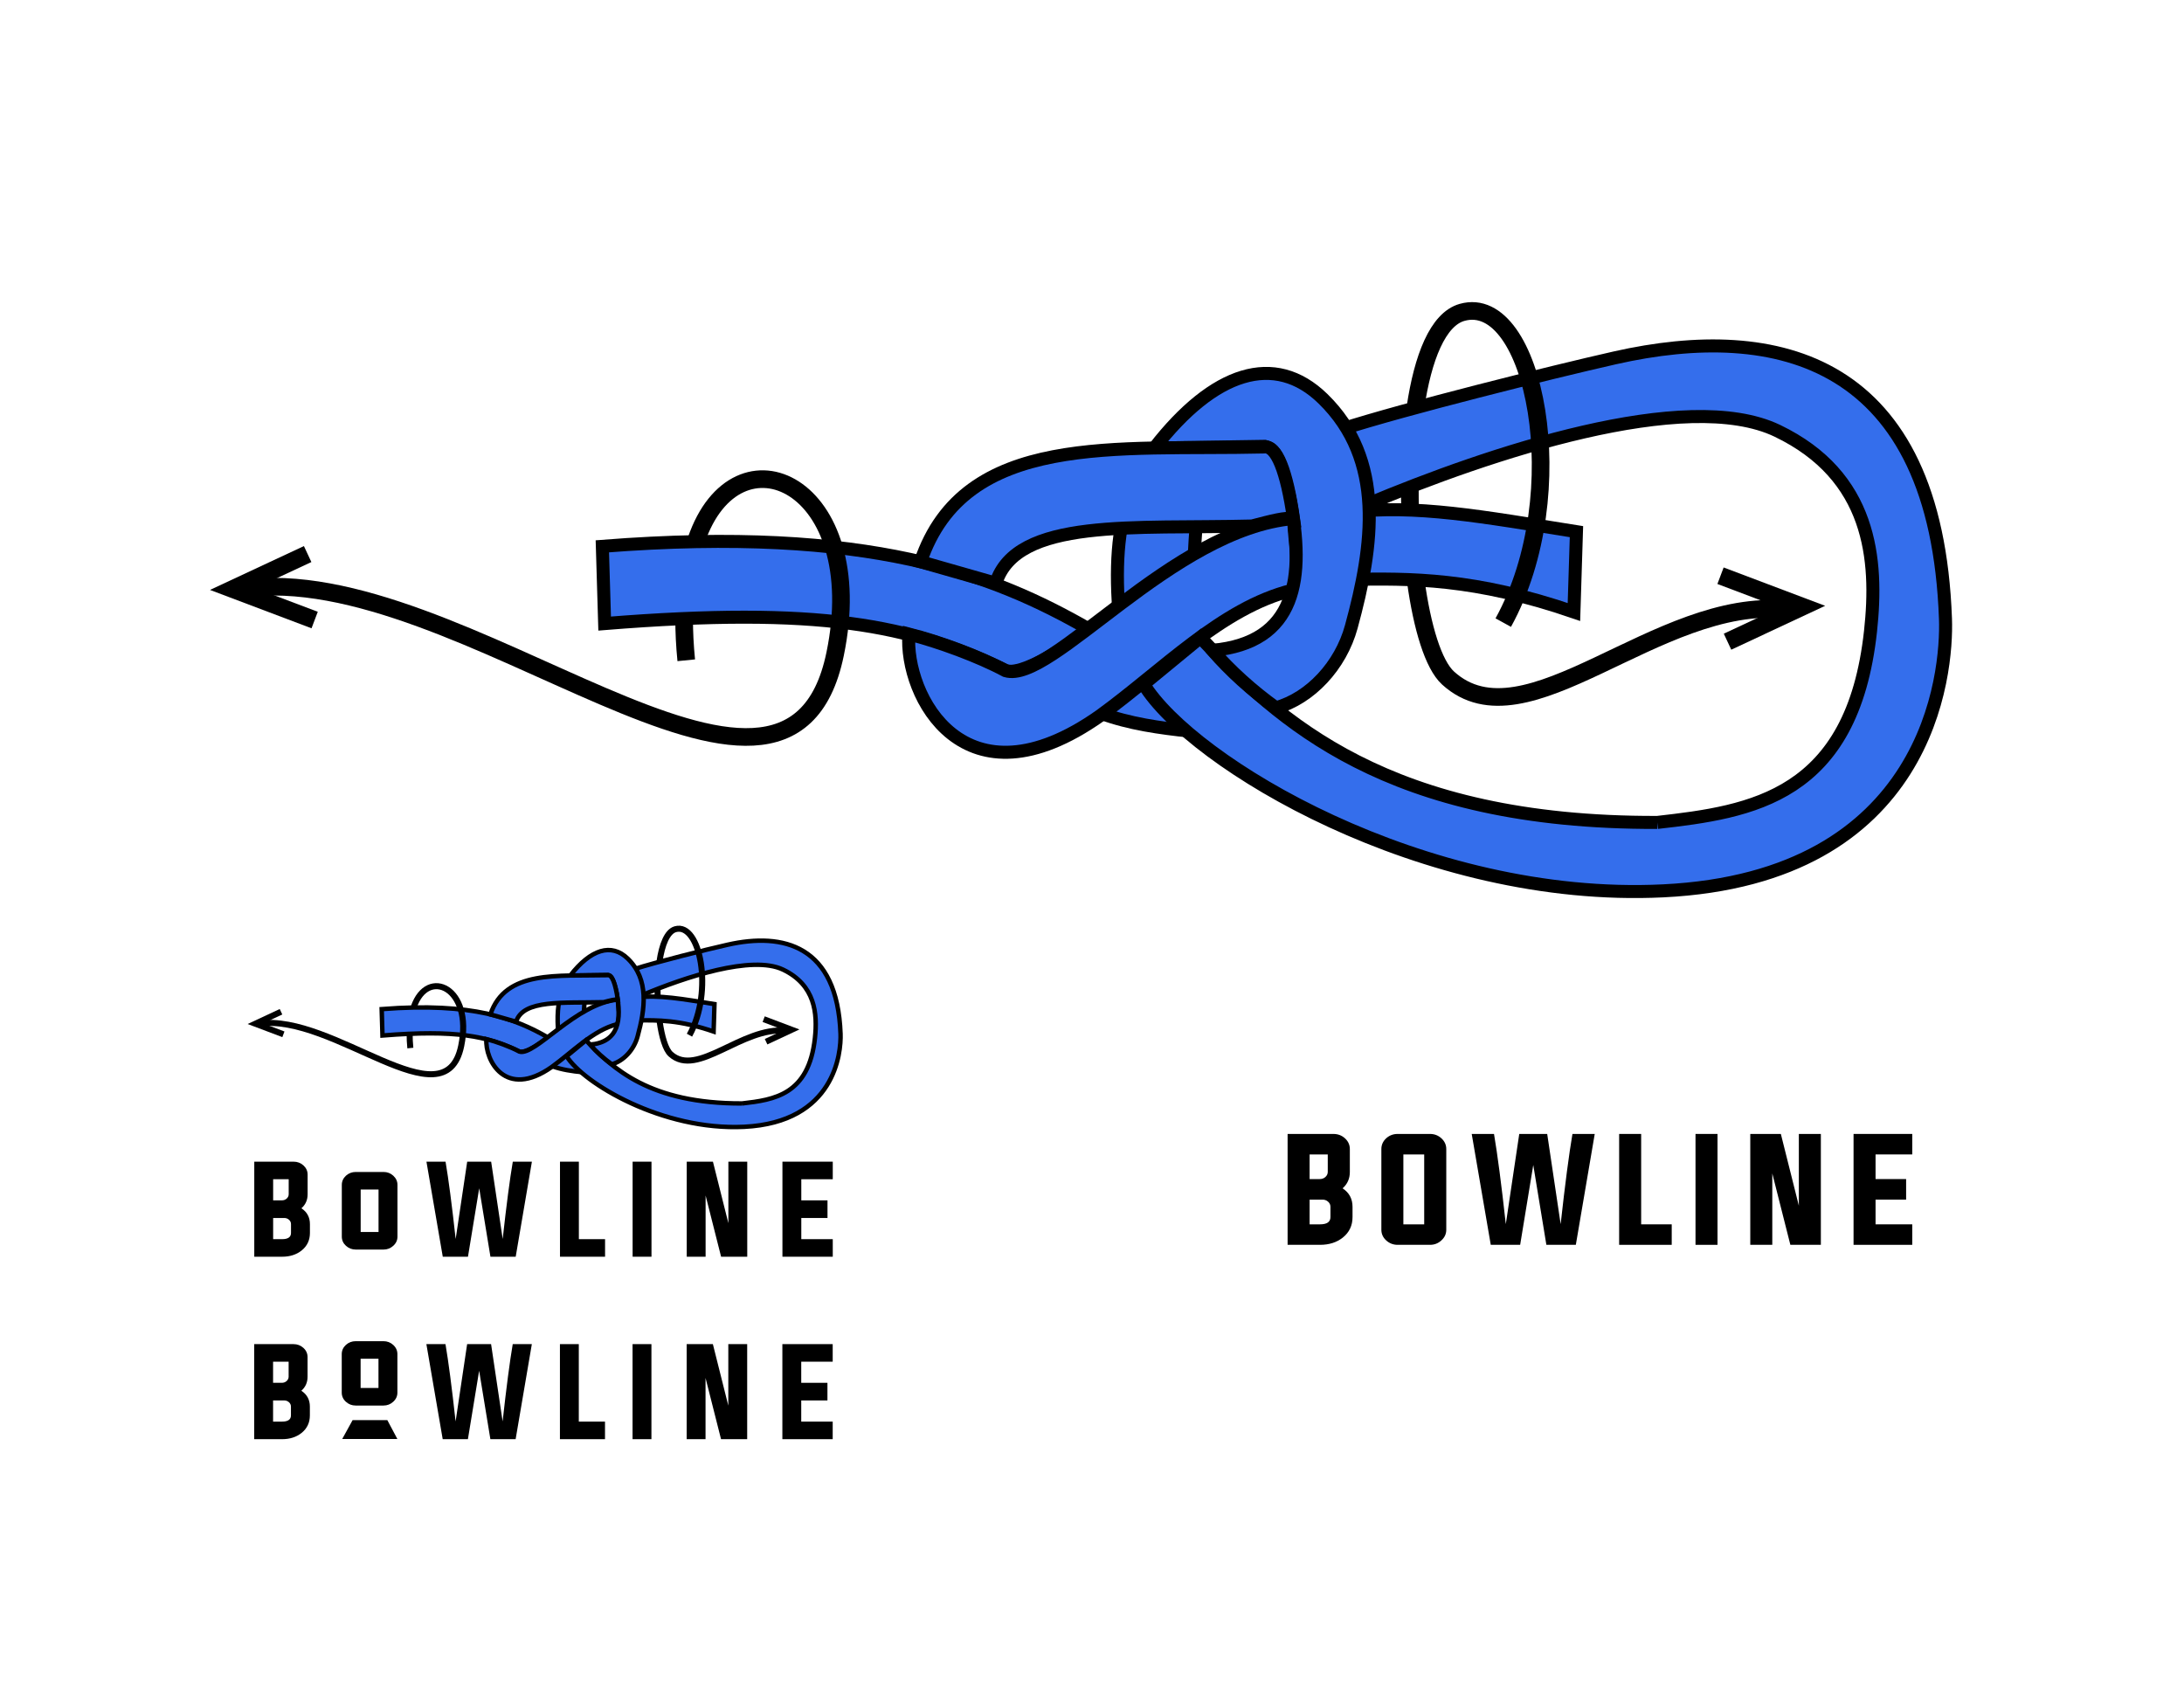
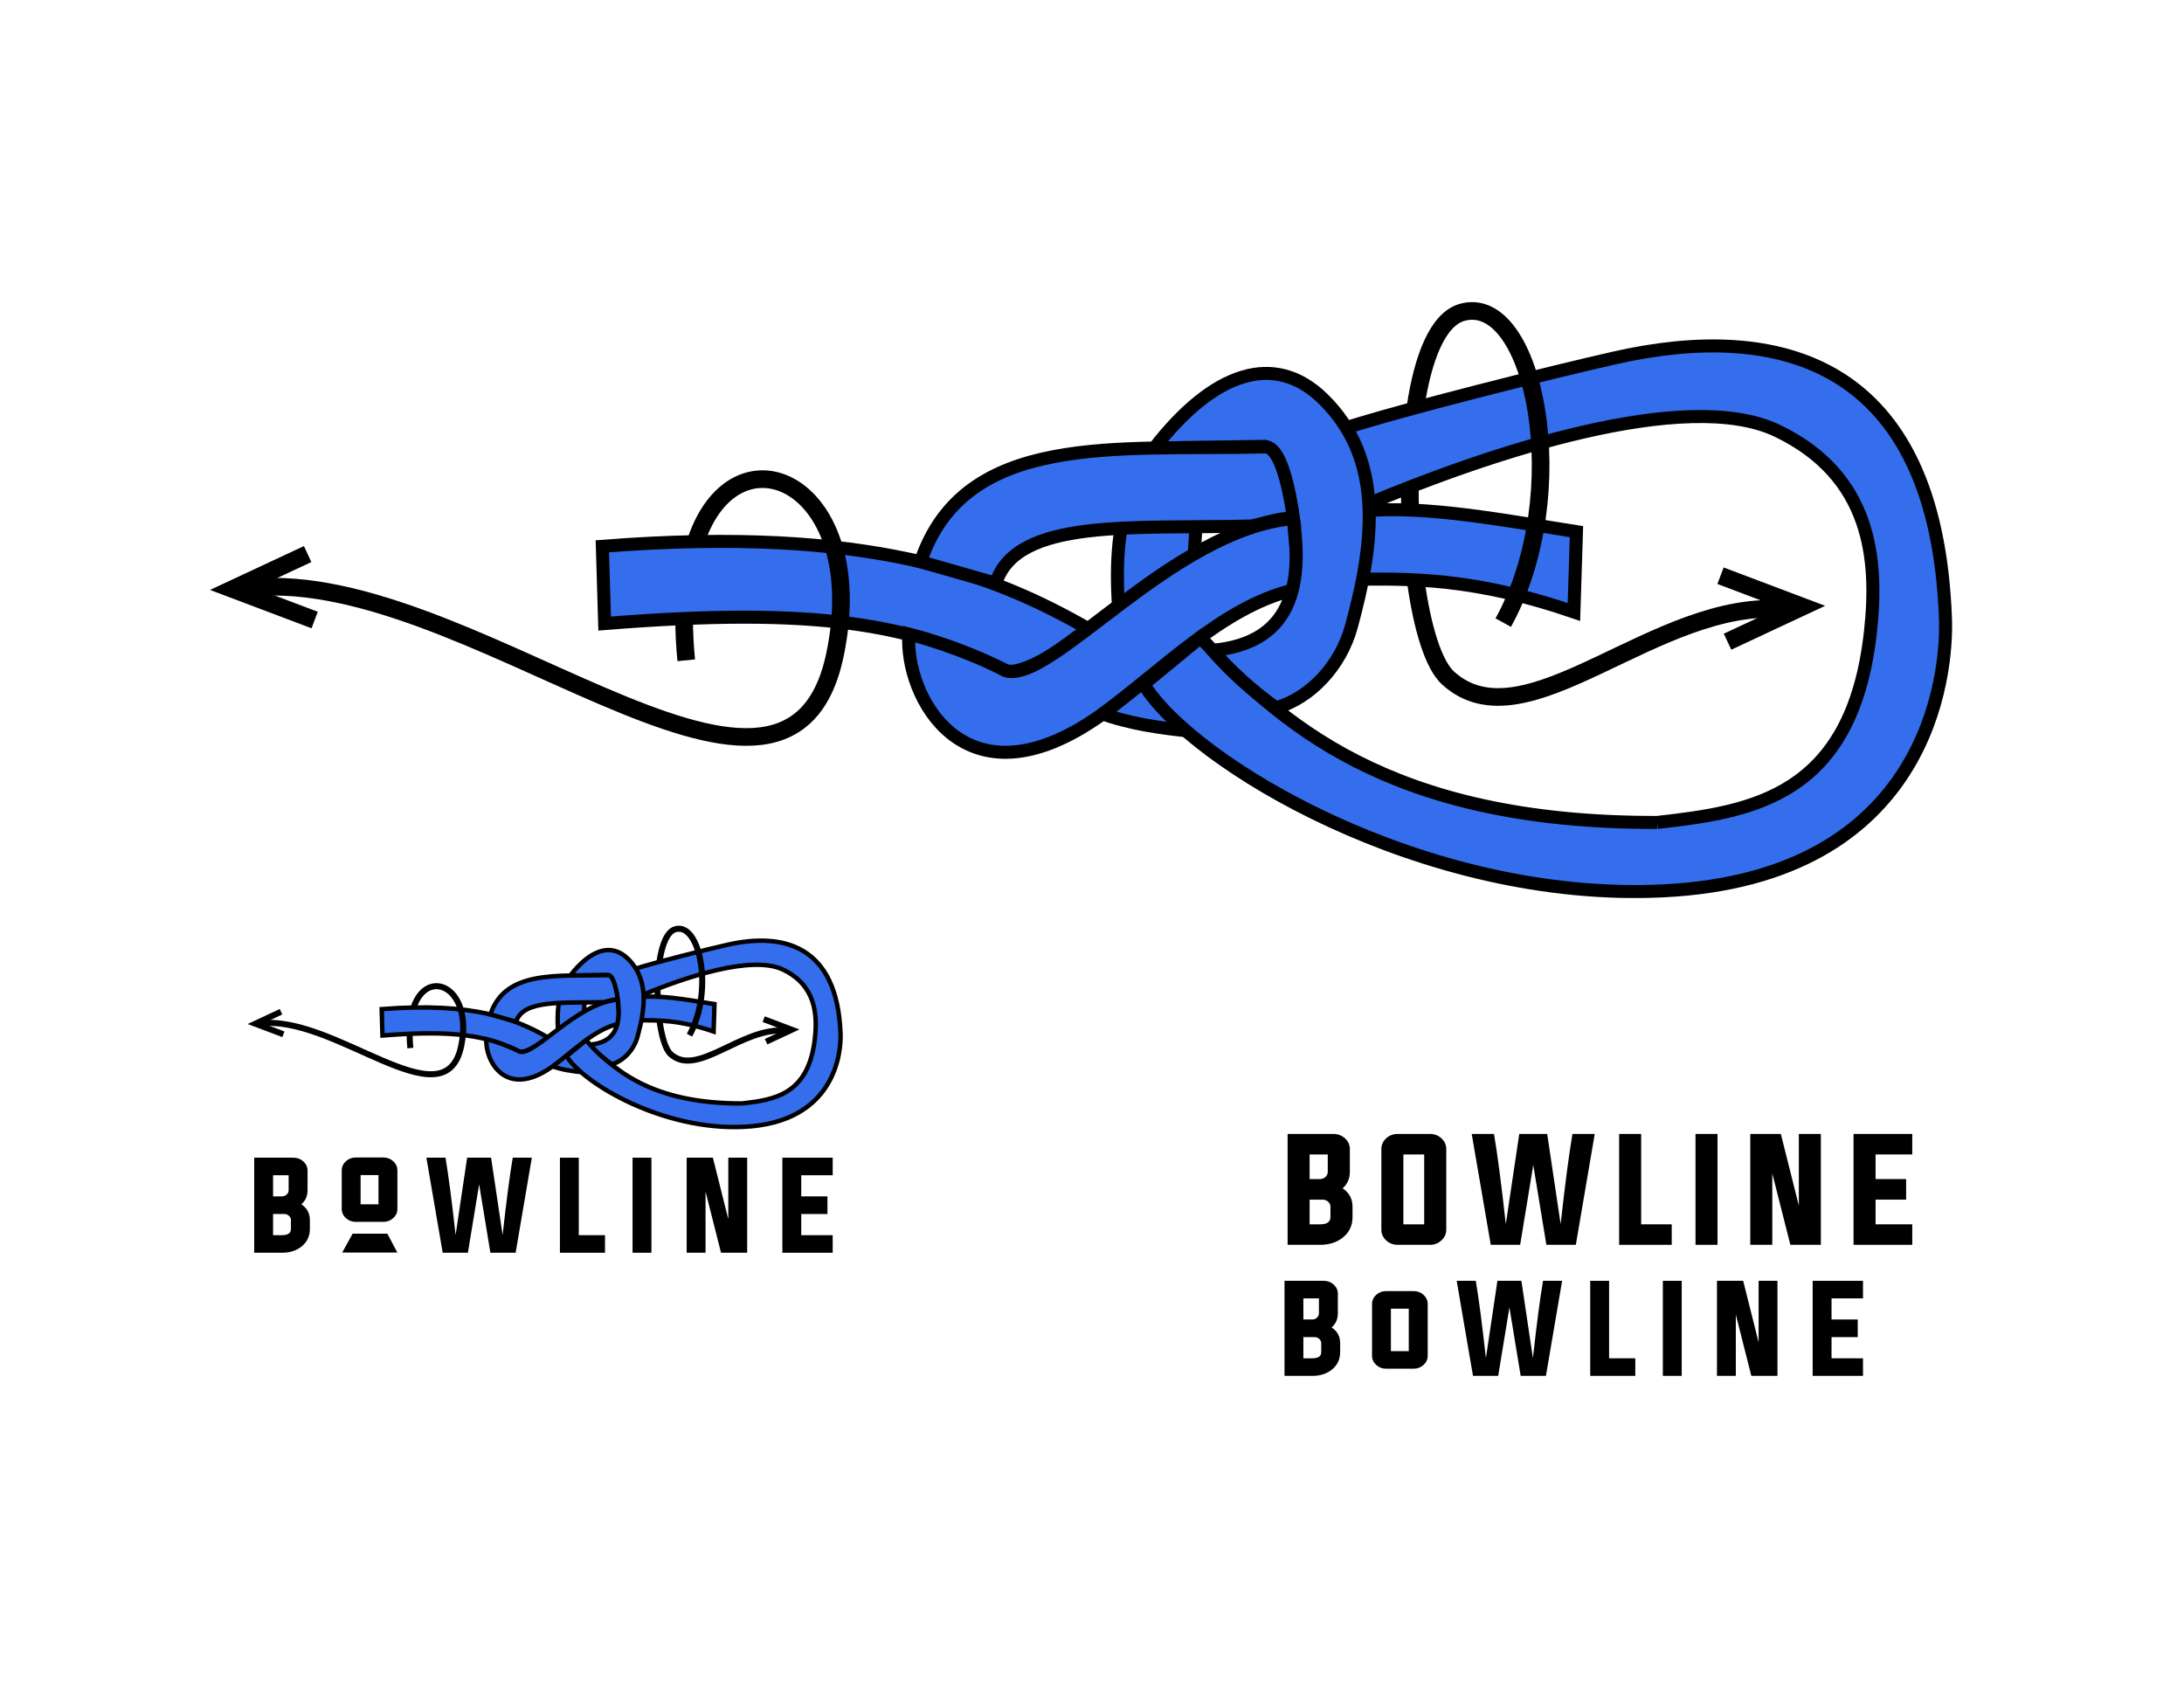
<svg xmlns="http://www.w3.org/2000/svg" width="990" height="765" id="svg2" version="1.1">
  <defs id="defs4" />
  <g id="layer1" transform="translate(0,-287.3622)">
    <g id="g3841" style="fill:#346eec;fill-opacity:1" transform="translate(44.62742,-97.62027)">
      <path id="path3033-2-4" d="m 566.739,617.123 c 30.553,-3.599 60.421,2.016 103.234,8.825 l -1.146,36.411 c -44.845,-15.394 -73.783,-15.306 -102.234,-14.744 0.049,-10.164 0.098,-20.328 0.147,-30.492 z" style="fill:#346eec;fill-opacity:1;stroke:#000000;stroke-width:5.9;stroke-linecap:butt;stroke-linejoin:miter;stroke-miterlimit:4;stroke-opacity:1;stroke-dasharray:none" />
      <path id="path3031-3-6" d="m 465.766,614.52 c -4.812,16.552 -4.682,36.767 -2.107,58.795 10.864,-7.034 21.728,-14.068 32.592,-21.102 0.288,-12.005 0.69,-23.982 1.984,-35.729 -10.823,-0.655 -21.646,-1.309 -32.469,-1.964 z" style="fill:#346eec;fill-opacity:1;stroke:#000000;stroke-width:5.9;stroke-linecap:butt;stroke-linejoin:miter;stroke-miterlimit:4;stroke-opacity:1;stroke-dasharray:none" />
      <path id="path3029-0-0" d="m 444.92,701.322 c 3.176,2.315 6.353,4.631 9.529,6.946 13.042,4.799 26.709,6.635 40.449,8.127 -7.901,-12.319 -15.802,-24.638 -23.703,-36.957 -8.758,7.295 -17.517,14.589 -26.275,21.884 z" style="fill:#346eec;fill-opacity:1;stroke:#000000;stroke-width:5.9;stroke-linecap:butt;stroke-linejoin:miter;stroke-miterlimit:4;stroke-opacity:1;stroke-dasharray:none" />
      <path id="path2996-8-6" d="m 228.414,632.596 c 121.091,-9.487 177.403,12.813 220.331,37.406 -7.347,6.757 -31.04,22.649 -38.168,18.572 -42.47,-20.402 -83.846,-28.787 -181.118,-20.965 -0.348,-11.671 -0.696,-23.342 -1.044,-35.014 z" style="fill:#346eec;fill-opacity:1;stroke:#000000;stroke-width:5.9;stroke-linecap:butt;stroke-linejoin:miter;stroke-miterlimit:4;stroke-opacity:1;stroke-dasharray:none" />
      <path id="path3002-8-4" d="m 367.362,672.351 c -2.058,27.995 25.135,80.454 86.673,37.018 28.408,-20.602 55.044,-48.848 86.923,-56.81 4.209,-10.042 1.085,-21.567 0.831,-32.55 -55.244,4.764 -110.034,75.154 -130.571,68.968 -12.158,-6.539 -30.4,-13.216 -43.856,-16.626 z" style="fill:#346eec;fill-opacity:1;stroke:#000000;stroke-width:5.9;stroke-linecap:butt;stroke-linejoin:miter;stroke-miterlimit:4;stroke-opacity:1;stroke-dasharray:none" />
      <path id="path3004-3-6" d="m 706.649,757.74 c -122.506,0.413 -171.797,-46.229 -207.143,-83.809 -8.572,7.051 -17.143,14.102 -25.715,21.153 21.787,35.56 126.864,98.949 235.41,93.675 120.752,-5.867 128.946,-98.39 128.047,-123.32 -4.243,-117.671 -76.054,-134.92 -149.782,-118.277 -29.066,6.561 -95.75,23.22 -124.103,32.386 7.791,7.103 10.702,21.844 11.553,34.086 55.284,-23.201 144.755,-53.262 186.131,-33.388 42.578,20.451 45.784,58.206 42.227,90.819 -8.207,75.248 -54.013,81.862 -96.626,86.676" style="fill:#346eec;fill-opacity:1;stroke:#000000;stroke-width:5.9;stroke-linecap:butt;stroke-linejoin:miter;stroke-miterlimit:4;stroke-opacity:1;stroke-dasharray:none" />
      <path id="path3006-8-9" d="m 504.981,679.741 c 37.956,-3.471 42.324,-32.301 34.971,-69.458 -4.691,-20.985 -7.966,-21.944 -11.247,-23.002 -16.691,0.252 -33.383,0.504 -50.074,0.757 26.975,-34.737 54.547,-43.644 76.394,-22.365 28.485,27.744 22.926,66.617 12.882,103.394 -4.825,17.67 -18.633,32.385 -34.156,36.719 -10.548,-7.539 -20.86,-16.814 -28.77,-26.044 z" style="fill:#346eec;fill-opacity:1;stroke:#000000;stroke-width:5.9;stroke-linecap:butt;stroke-linejoin:miter;stroke-miterlimit:4;stroke-opacity:1;stroke-dasharray:none" />
      <path id="path3027-9-0" d="m 406.761,649.324 c -11.369,-3.247 -22.738,-6.493 -34.107,-9.74 20.01,-59.226 88.931,-50.438 155.564,-52.016 5.815,-0.999 10.427,10.982 13.498,32.536 -3.401,-0.831 -10.283,1.08 -18.813,3.283 -53.26,1.405 -106.772,-3.97 -116.142,25.936 z" style="fill:#346eec;fill-opacity:1;stroke:#000000;stroke-width:5.9;stroke-linecap:butt;stroke-linejoin:miter;stroke-miterlimit:4;stroke-opacity:1;stroke-dasharray:none" />
    </g>
    <g id="g3851" style="stroke-width:8;stroke-miterlimit:4;stroke-dasharray:none" transform="translate(44.62742,-97.62027)">
      <path id="path4108" d="m 266.444,684.245 c -0.666,-6.734 -0.967,-13.02 -0.947,-18.869 m 5.503,-35.552 c 18.342,-53.582 78.931,-25.614 62.917,51.653 -21.656,104.493 -169.514,-43.817 -268.759,-29.613" style="fill:none;stroke:#000000;stroke-width:8;stroke-linecap:butt;stroke-linejoin:miter;stroke-miterlimit:4;stroke-opacity:1;stroke-dasharray:none" />
      <path id="path4112" d="m 636.796,667.172 c 32.348,-58.756 14.047,-149.892 -18.694,-140.599 -10.975,3.115 -17.764,20.546 -21.113,43.091 m -2.535,36.009 c -0.019,3.585 0.023,7.181 0.124,10.763 m 2.574,31.993 c 2.88,20.868 7.946,37.805 14.635,43.879 35.412,32.156 94.737,-36.92 153.282,-31.019" style="fill:none;stroke:#000000;stroke-width:8;stroke-linecap:butt;stroke-linejoin:miter;stroke-miterlimit:4;stroke-opacity:1;stroke-dasharray:none" />
      <path id="path3053" d="m 94.827,636.103 -33.967,15.871 37.145,14.031" style="fill:none;stroke:#000000;stroke-width:8;stroke-linecap:butt;stroke-linejoin:miter;stroke-miterlimit:4;stroke-opacity:1;stroke-dasharray:none" />
      <path id="path3053-8" d="m 738.458,675.823 33.967,-15.871 -37.145,-14.031" style="fill:none;stroke:#000000;stroke-width:8;stroke-linecap:butt;stroke-linejoin:miter;stroke-miterlimit:4;stroke-opacity:1;stroke-dasharray:none" />
    </g>
-     <path id="path3064" style="font-size:77.848px;font-style:normal;font-variant:normal;font-weight:normal;font-stretch:normal;line-height:125%;letter-spacing:0px;word-spacing:0px;fill:#000000;fill-opacity:1;stroke:none;font-family:Evogria;-inkscape-font-specification:Evogria" d="m 123.816,849 4.048,0 c 2.699,10e-6 4.048,-0.938 4.048,-2.815 l 0,-3.995 c -2e-5,-0.786 -0.304,-1.448 -0.912,-1.984 -0.608,-0.536 -1.323,-0.804 -2.145,-0.804 l -5.04,0 0,9.598 m 0,-27.159 0,9.572 3.941,0 c 0.84,3e-5 1.564,-0.259 2.172,-0.778 0.626,-0.572 0.938,-1.233 0.938,-1.984 l 0,-6.81 -7.051,0 m -8.553,-7.963 17.802,0 c 1.734,4e-5 3.226,0.563 4.477,1.689 1.269,1.162 1.904,2.556 1.904,4.183 l 0,8.901 c -4e-5,2.592 -0.938,4.71 -2.815,6.354 2.574,1.698 3.861,4.093 3.861,7.185 l 0,3.995 c -3e-5,3.289 -1.26,5.943 -3.78,7.963 -2.359,1.877 -5.309,2.815 -8.848,2.815 l -12.601,0 0,-43.085" />
-     <path id="path3066" style="font-size:77.848px;font-style:normal;font-variant:normal;font-weight:normal;font-stretch:normal;line-height:125%;letter-spacing:0px;word-spacing:0px;fill:#000000;fill-opacity:1;stroke:none;font-family:Evogria;-inkscape-font-specification:Evogria" d="m 163.494,826.508 0,19.246 8.097,0 0,-19.246 -8.097,0 m 10.349,-7.963 c 1.716,4e-5 3.19,0.563 4.424,1.689 1.269,1.162 1.904,2.556 1.904,4.183 l 0,23.429 c -4e-5,1.627 -0.635,3.012 -1.904,4.156 -1.233,1.144 -2.708,1.716 -4.424,1.716 l -12.574,0 c -1.716,0 -3.199,-0.572 -4.451,-1.716 -1.251,-1.144 -1.877,-2.529 -1.877,-4.156 l 0,-23.429 c 0,-1.626 0.626,-3.021 1.877,-4.183 1.251,-1.126 2.735,-1.689 4.451,-1.689 l 12.574,0" />
-     <path id="path3068" style="font-size:77.848px;font-style:normal;font-variant:normal;font-weight:normal;font-stretch:normal;line-height:125%;letter-spacing:0px;word-spacing:0px;fill:#000000;fill-opacity:1;stroke:none;font-family:Evogria;-inkscape-font-specification:Evogria" d="m 211.779,813.878 10.858,0 5.228,35.042 c 1.716,-15.515 3.244,-27.195 4.585,-35.042 l 8.66,0 -7.346,43.085 -11.448,0 -5.094,-31.02 -5.094,31.02 -11.421,0 -7.4,-43.085 8.66,0 c 1.341,7.847 2.869,19.527 4.585,35.042 l 5.228,-35.042" />
-     <path id="path3070" style="font-size:77.848px;font-style:normal;font-variant:normal;font-weight:normal;font-stretch:normal;line-height:125%;letter-spacing:0px;word-spacing:0px;fill:#000000;fill-opacity:1;stroke:none;font-family:Evogria;-inkscape-font-specification:Evogria" d="m 253.844,856.963 0,-43.085 8.553,0 0,35.122 11.877,0 0,7.963 -20.43,0" />
-     <path id="path3072" style="font-size:77.848px;font-style:normal;font-variant:normal;font-weight:normal;font-stretch:normal;line-height:125%;letter-spacing:0px;word-spacing:0px;fill:#000000;fill-opacity:1;stroke:none;font-family:Evogria;-inkscape-font-specification:Evogria" d="m 286.766,856.963 0,-43.085 8.553,0 0,43.085 -8.553,0" />
-     <path id="path3074" style="font-size:77.848px;font-style:normal;font-variant:normal;font-weight:normal;font-stretch:normal;line-height:125%;letter-spacing:0px;word-spacing:0px;fill:#000000;fill-opacity:1;stroke:none;font-family:Evogria;-inkscape-font-specification:Evogria" d="m 319.849,829.214 0,27.749 -8.553,0 0,-43.085 11.877,0 6.998,27.883 0,-27.883 8.553,0 0,43.085 -11.85,0 -7.024,-27.749" />
-     <path id="path3076" style="font-size:77.848px;font-style:normal;font-variant:normal;font-weight:normal;font-stretch:normal;line-height:125%;letter-spacing:0px;word-spacing:0px;fill:#000000;fill-opacity:1;stroke:none;font-family:Evogria;-inkscape-font-specification:Evogria" d="m 363.227,849 14.263,0 0,7.963 -22.816,0 0,-43.085 22.816,0 0,7.963 -14.263,0 0,9.572 11.877,0 0,7.99 -11.877,0 0,9.598" />
+     <path id="path3064" style="font-size:77.848px;font-style:normal;font-variant:normal;font-weight:normal;font-stretch:normal;line-height:125%;letter-spacing:0px;word-spacing:0px;fill:#000000;fill-opacity:1;stroke:none;font-family:Evogria;-inkscape-font-specification:Evogria" d="m 590.816,903 4.048,0 c 2.699,10e-6 4.048,-0.938 4.048,-2.815 l 0,-3.995 c -2e-5,-0.786 -0.304,-1.448 -0.912,-1.984 -0.608,-0.536 -1.323,-0.804 -2.145,-0.804 l -5.04,0 0,9.598 m 0,-27.159 0,9.572 3.941,0 c 0.84,3e-5 1.564,-0.259 2.172,-0.778 0.626,-0.572 0.938,-1.233 0.938,-1.984 l 0,-6.81 -7.051,0 m -8.553,-7.963 17.802,0 c 1.734,4e-5 3.226,0.563 4.477,1.689 1.269,1.162 1.904,2.556 1.904,4.183 l 0,8.901 c -4e-5,2.592 -0.938,4.71 -2.815,6.354 2.574,1.698 3.861,4.093 3.861,7.185 l 0,3.995 c -3e-5,3.289 -1.26,5.943 -3.78,7.963 -2.359,1.877 -5.309,2.815 -8.848,2.815 l -12.601,0 0,-43.085" />
+     <path id="path3066" style="font-size:77.848px;font-style:normal;font-variant:normal;font-weight:normal;font-stretch:normal;line-height:125%;letter-spacing:0px;word-spacing:0px;fill:#000000;fill-opacity:1;stroke:none;font-family:Evogria;-inkscape-font-specification:Evogria" d="m 630.494,880.508 0,19.246 8.097,0 0,-19.246 -8.097,0 m 10.349,-7.963 c 1.716,4e-5 3.19,0.563 4.424,1.689 1.269,1.162 1.904,2.556 1.904,4.183 l 0,23.429 c -4e-5,1.627 -0.635,3.012 -1.904,4.156 -1.233,1.144 -2.708,1.716 -4.424,1.716 l -12.574,0 c -1.716,0 -3.199,-0.572 -4.451,-1.716 -1.251,-1.144 -1.877,-2.529 -1.877,-4.156 l 0,-23.429 c 0,-1.626 0.626,-3.021 1.877,-4.183 1.251,-1.126 2.735,-1.689 4.451,-1.689 l 12.574,0" />
+     <path id="path3068" style="font-size:77.848px;font-style:normal;font-variant:normal;font-weight:normal;font-stretch:normal;line-height:125%;letter-spacing:0px;word-spacing:0px;fill:#000000;fill-opacity:1;stroke:none;font-family:Evogria;-inkscape-font-specification:Evogria" d="m 678.779,867.878 10.858,0 5.228,35.042 c 1.716,-15.515 3.244,-27.195 4.585,-35.042 l 8.66,0 -7.346,43.085 -11.448,0 -5.094,-31.02 -5.094,31.02 -11.421,0 -7.4,-43.085 8.66,0 c 1.341,7.847 2.869,19.527 4.585,35.042 l 5.228,-35.042" />
+     <path id="path3070" style="font-size:77.848px;font-style:normal;font-variant:normal;font-weight:normal;font-stretch:normal;line-height:125%;letter-spacing:0px;word-spacing:0px;fill:#000000;fill-opacity:1;stroke:none;font-family:Evogria;-inkscape-font-specification:Evogria" d="m 720.844,910.963 0,-43.085 8.553,0 0,35.122 11.877,0 0,7.963 -20.43,0" />
+     <path id="path3072" style="font-size:77.848px;font-style:normal;font-variant:normal;font-weight:normal;font-stretch:normal;line-height:125%;letter-spacing:0px;word-spacing:0px;fill:#000000;fill-opacity:1;stroke:none;font-family:Evogria;-inkscape-font-specification:Evogria" d="m 753.766,910.963 0,-43.085 8.553,0 0,43.085 -8.553,0" />
+     <path id="path3074" style="font-size:77.848px;font-style:normal;font-variant:normal;font-weight:normal;font-stretch:normal;line-height:125%;letter-spacing:0px;word-spacing:0px;fill:#000000;fill-opacity:1;stroke:none;font-family:Evogria;-inkscape-font-specification:Evogria" d="m 786.849,883.214 0,27.749 -8.553,0 0,-43.085 11.877,0 6.998,27.883 0,-27.883 8.553,0 0,43.085 -11.85,0 -7.024,-27.749" />
+     <path id="path3076" style="font-size:77.848px;font-style:normal;font-variant:normal;font-weight:normal;font-stretch:normal;line-height:125%;letter-spacing:0px;word-spacing:0px;fill:#000000;fill-opacity:1;stroke:none;font-family:Evogria;-inkscape-font-specification:Evogria" d="m 830.227,903 14.263,0 0,7.963 -22.816,0 0,-43.085 22.816,0 0,7.963 -14.263,0 0,9.572 11.877,0 0,7.99 -11.877,0 0,9.598" />
    <g id="g3841-5" style="fill:#346eec;fill-opacity:1" transform="matrix(0.3416303,0,0,0.3416303,94.98287,528.6219)">
      <path id="path3033-2-4-1" d="m 566.739,617.123 c 30.553,-3.599 60.421,2.016 103.234,8.825 l -1.146,36.411 c -44.845,-15.394 -73.783,-15.306 -102.234,-14.744 0.049,-10.164 0.098,-20.328 0.147,-30.492 z" style="fill:#346eec;fill-opacity:1;stroke:#000000;stroke-width:5.9;stroke-linecap:butt;stroke-linejoin:miter;stroke-miterlimit:4;stroke-opacity:1;stroke-dasharray:none" />
      <path id="path3031-3-6-8" d="m 465.766,614.52 c -4.812,16.552 -4.682,36.767 -2.107,58.795 10.864,-7.034 21.728,-14.068 32.592,-21.102 0.288,-12.005 0.69,-23.982 1.984,-35.729 -10.823,-0.655 -21.646,-1.309 -32.469,-1.964 z" style="fill:#346eec;fill-opacity:1;stroke:#000000;stroke-width:5.9;stroke-linecap:butt;stroke-linejoin:miter;stroke-miterlimit:4;stroke-opacity:1;stroke-dasharray:none" />
      <path id="path3029-0-0-6" d="m 444.92,701.322 c 3.176,2.315 6.353,4.631 9.529,6.946 13.042,4.799 26.709,6.635 40.449,8.127 -7.901,-12.319 -15.802,-24.638 -23.703,-36.957 -8.758,7.295 -17.517,14.589 -26.275,21.884 z" style="fill:#346eec;fill-opacity:1;stroke:#000000;stroke-width:5.9;stroke-linecap:butt;stroke-linejoin:miter;stroke-miterlimit:4;stroke-opacity:1;stroke-dasharray:none" />
      <path id="path2996-8-6-0" d="m 228.414,632.596 c 121.091,-9.487 177.403,12.813 220.331,37.406 -7.347,6.757 -31.04,22.649 -38.168,18.572 -42.47,-20.402 -83.846,-28.787 -181.118,-20.965 -0.348,-11.671 -0.696,-23.342 -1.044,-35.014 z" style="fill:#346eec;fill-opacity:1;stroke:#000000;stroke-width:5.9;stroke-linecap:butt;stroke-linejoin:miter;stroke-miterlimit:4;stroke-opacity:1;stroke-dasharray:none" />
      <path id="path3002-8-4-0" d="m 367.362,672.351 c -2.058,27.995 25.135,80.454 86.673,37.018 28.408,-20.602 55.044,-48.848 86.923,-56.81 4.209,-10.042 1.085,-21.567 0.831,-32.55 -55.244,4.764 -110.034,75.154 -130.571,68.968 -12.158,-6.539 -30.4,-13.216 -43.856,-16.626 z" style="fill:#346eec;fill-opacity:1;stroke:#000000;stroke-width:5.9;stroke-linecap:butt;stroke-linejoin:miter;stroke-miterlimit:4;stroke-opacity:1;stroke-dasharray:none" />
      <path id="path3004-3-6-1" d="m 706.649,757.74 c -122.506,0.413 -171.797,-46.229 -207.143,-83.809 -8.572,7.051 -17.143,14.102 -25.715,21.153 21.787,35.56 126.864,98.949 235.41,93.675 120.752,-5.867 128.946,-98.39 128.047,-123.32 -4.243,-117.671 -76.054,-134.92 -149.782,-118.277 -29.066,6.561 -95.75,23.22 -124.103,32.386 7.791,7.103 10.702,21.844 11.553,34.086 55.284,-23.201 144.755,-53.262 186.131,-33.388 42.578,20.451 45.784,58.206 42.227,90.819 -8.207,75.248 -54.013,81.862 -96.626,86.676" style="fill:#346eec;fill-opacity:1;stroke:#000000;stroke-width:5.9;stroke-linecap:butt;stroke-linejoin:miter;stroke-miterlimit:4;stroke-opacity:1;stroke-dasharray:none" />
      <path id="path3006-8-9-8" d="m 504.981,679.741 c 37.956,-3.471 42.324,-32.301 34.971,-69.458 -4.691,-20.985 -7.966,-21.944 -11.247,-23.002 -16.691,0.252 -33.383,0.504 -50.074,0.757 26.975,-34.737 54.547,-43.644 76.394,-22.365 28.485,27.744 22.926,66.617 12.882,103.394 -4.825,17.67 -18.633,32.385 -34.156,36.719 -10.548,-7.539 -20.86,-16.814 -28.77,-26.044 z" style="fill:#346eec;fill-opacity:1;stroke:#000000;stroke-width:5.9;stroke-linecap:butt;stroke-linejoin:miter;stroke-miterlimit:4;stroke-opacity:1;stroke-dasharray:none" />
      <path id="path3027-9-0-6" d="m 406.761,649.324 c -11.369,-3.247 -22.738,-6.493 -34.107,-9.74 20.01,-59.226 88.931,-50.438 155.564,-52.016 5.815,-0.999 10.427,10.982 13.498,32.536 -3.401,-0.831 -10.283,1.08 -18.813,3.283 -53.26,1.405 -106.772,-3.97 -116.142,25.936 z" style="fill:#346eec;fill-opacity:1;stroke:#000000;stroke-width:5.9;stroke-linecap:butt;stroke-linejoin:miter;stroke-miterlimit:4;stroke-opacity:1;stroke-dasharray:none" />
    </g>
    <g id="g3851-5" style="stroke-width:8;stroke-miterlimit:4;stroke-dasharray:none" transform="matrix(0.3416303,0,0,0.3416303,94.98287,528.6219)">
      <path id="path4108-3" d="m 266.444,684.245 c -0.666,-6.734 -0.967,-13.02 -0.947,-18.869 m 5.503,-35.552 c 18.342,-53.582 78.931,-25.614 62.917,51.653 -21.656,104.493 -169.514,-43.817 -268.759,-29.613" style="fill:none;stroke:#000000;stroke-width:8;stroke-linecap:butt;stroke-linejoin:miter;stroke-miterlimit:4;stroke-opacity:1;stroke-dasharray:none" />
      <path id="path4112-8" d="m 636.796,667.172 c 32.348,-58.756 14.047,-149.892 -18.694,-140.599 -10.975,3.115 -17.764,20.546 -21.113,43.091 m -2.535,36.009 c -0.019,3.585 0.023,7.181 0.124,10.763 m 2.574,31.993 c 2.88,20.868 7.946,37.805 14.635,43.879 35.412,32.156 94.737,-36.92 153.282,-31.019" style="fill:none;stroke:#000000;stroke-width:8;stroke-linecap:butt;stroke-linejoin:miter;stroke-miterlimit:4;stroke-opacity:1;stroke-dasharray:none" />
      <path id="path3053-1" d="m 94.827,636.103 -33.967,15.871 37.145,14.031" style="fill:none;stroke:#000000;stroke-width:8;stroke-linecap:butt;stroke-linejoin:miter;stroke-miterlimit:4;stroke-opacity:1;stroke-dasharray:none" />
      <path id="path3053-8-5" d="m 738.458,675.823 33.967,-15.871 -37.145,-14.031" style="fill:none;stroke:#000000;stroke-width:8;stroke-linecap:butt;stroke-linejoin:miter;stroke-miterlimit:4;stroke-opacity:1;stroke-dasharray:none" />
    </g>
    <path id="path3064-5" style="font-size:77.848px;font-style:normal;font-variant:normal;font-weight:normal;font-stretch:normal;line-height:125%;letter-spacing:0px;word-spacing:0px;fill:#000000;fill-opacity:1;stroke:none;font-family:Evogria;-inkscape-font-specification:Evogria" d="m 593.644,842.28 4.722,0 c 3.148,1e-5 4.722,-1.095 4.722,-3.284 l 0,-4.66 c -2e-5,-0.917 -0.354,-1.689 -1.063,-2.314 -0.709,-0.625 -1.543,-0.938 -2.502,-0.938 l -5.879,0 0,11.196 m 0,-31.68 0,11.165 4.597,0 c 0.98,4e-5 1.824,-0.302 2.533,-0.907 0.73,-0.667 1.095,-1.439 1.095,-2.314 l 0,-7.944 -8.225,0 m -9.976,-9.288 20.766,0 c 2.022,4e-5 3.763,0.657 5.223,1.97 1.48,1.355 2.22,2.981 2.22,4.879 l 0,10.383 c -4e-5,3.023 -1.095,5.494 -3.284,7.412 3.002,1.981 4.503,4.774 4.503,8.381 l 0,4.66 c -2e-5,3.836 -1.47,6.932 -4.41,9.288 -2.752,2.189 -6.192,3.284 -10.32,3.284 l -14.699,0 0,-50.257" />
    <path id="path3066-2" style="font-size:77.848px;font-style:normal;font-variant:normal;font-weight:normal;font-stretch:normal;line-height:125%;letter-spacing:0px;word-spacing:0px;fill:#000000;fill-opacity:1;stroke:none;font-family:Evogria;-inkscape-font-specification:Evogria" d="m 636.14,810.6 0,31.68 9.445,0 0,-31.68 -9.445,0 M 648.212,801.312 c 2.001,4e-5 3.722,0.657 5.16,1.97 1.48,1.355 2.22,2.981 2.22,4.879 l 0,36.559 c -4e-5,1.897 -0.74,3.513 -2.22,4.847 -1.439,1.334 -3.159,2.002 -5.16,2.002 l -14.667,0 c -2.002,0 -3.732,-0.667 -5.191,-2.002 -1.459,-1.334 -2.189,-2.95 -2.189,-4.847 l 0,-36.559 c -10e-6,-1.897 0.73,-3.523 2.189,-4.879 1.459,-1.313 3.19,-1.97 5.191,-1.97 l 14.667,0" />
    <path id="path3068-7" style="font-size:77.848px;font-style:normal;font-variant:normal;font-weight:normal;font-stretch:normal;line-height:125%;letter-spacing:0px;word-spacing:0px;fill:#000000;fill-opacity:1;stroke:none;font-family:Evogria;-inkscape-font-specification:Evogria" d="m 688.675,801.312 12.666,0 6.098,40.875 c 2.001,-18.097 3.784,-31.722 5.348,-40.875 l 10.101,0 -8.569,50.257 -13.354,0 -5.942,-36.184 -5.942,36.184 -13.323,0 -8.632,-50.257 10.101,0 c 1.564,9.153 3.346,22.778 5.348,40.875 l 6.098,-40.875" />
    <path id="path3070-6" style="font-size:77.848px;font-style:normal;font-variant:normal;font-weight:normal;font-stretch:normal;line-height:125%;letter-spacing:0px;word-spacing:0px;fill:#000000;fill-opacity:1;stroke:none;font-family:Evogria;-inkscape-font-specification:Evogria" d="m 733.954,851.569 0,-50.257 9.976,0 0,40.968 13.854,0 0,9.288 -23.831,0" />
    <path id="path3072-8" style="font-size:77.848px;font-style:normal;font-variant:normal;font-weight:normal;font-stretch:normal;line-height:125%;letter-spacing:0px;word-spacing:0px;fill:#000000;fill-opacity:1;stroke:none;font-family:Evogria;-inkscape-font-specification:Evogria" d="m 768.569,851.569 0,-50.257 9.976,0 0,50.257 -9.976,0" />
    <path id="path3074-3" style="font-size:77.848px;font-style:normal;font-variant:normal;font-weight:normal;font-stretch:normal;line-height:125%;letter-spacing:0px;word-spacing:0px;fill:#000000;fill-opacity:1;stroke:none;font-family:Evogria;-inkscape-font-specification:Evogria" d="m 803.372,819.201 0,32.368 -9.976,0 0,-50.257 13.854,0 8.162,32.525 0,-32.525 9.976,0 0,50.257 -13.823,0 -8.194,-32.368" />
    <path id="path3076-7" style="font-size:77.848px;font-style:normal;font-variant:normal;font-weight:normal;font-stretch:normal;line-height:125%;letter-spacing:0px;word-spacing:0px;fill:#000000;fill-opacity:1;stroke:none;font-family:Evogria;-inkscape-font-specification:Evogria" d="m 850.184,842.28 16.638,0 0,9.288 -26.614,0 0,-50.257 26.614,0 0,9.288 -16.638,0 0,11.165 13.854,0 0,9.32 -13.854,0 0,11.196" />
-     <g id="g3233" transform="translate(0,-76)">
+     <g id="g3233" transform="translate(0,-160.5)">
      <path d="m 123.787,1007.696 4.048,0 c 2.699,10e-5 4.048,-0.938 4.048,-2.815 l 0,-3.995 c -2e-5,-0.786 -0.304,-1.448 -0.912,-1.984 -0.608,-0.536 -1.323,-0.804 -2.145,-0.804 l -5.04,0 0,9.598 m 0,-27.159 0,9.572 3.941,0 c 0.84,3e-5 1.564,-0.259 2.172,-0.778 0.626,-0.572 0.938,-1.233 0.938,-1.984 l 0,-6.81 -7.051,0 m -8.553,-7.963 17.802,0 c 1.734,4e-5 3.226,0.563 4.477,1.689 1.269,1.162 1.904,2.556 1.904,4.183 l 0,8.901 c -4e-5,2.592 -0.938,4.71 -2.815,6.354 2.574,1.698 3.861,4.093 3.861,7.185 l 0,3.995 c -3e-5,3.289 -1.26,5.943 -3.78,7.963 -2.359,1.877 -5.309,2.815 -8.848,2.815 l -12.601,0 0,-43.085" style="font-size:77.848px;font-style:normal;font-variant:normal;font-weight:normal;font-stretch:normal;line-height:125%;letter-spacing:0px;word-spacing:0px;fill:#000000;fill-opacity:1;stroke:none;font-family:Evogria;-inkscape-font-specification:Evogria" id="path3064-3" />
-       <path d="m 163.465,979.204 0,13.246 8.097,0 0,-13.246 -8.097,0 m 10.349,-7.963 c 1.716,4e-5 3.19,0.563 4.424,1.689 1.269,1.162 1.904,2.556 1.904,4.183 l 0,17.429 c -4e-5,1.627 -0.635,3.012 -1.904,4.156 -1.233,1.144 -2.708,1.716 -4.424,1.716 l -12.574,0 c -1.716,0 -3.199,-0.572 -4.451,-1.716 -1.251,-1.144 -1.877,-2.529 -1.877,-4.156 l 0,-17.429 c 0,-1.626 0.626,-3.021 1.877,-4.183 1.251,-1.126 2.735,-1.689 4.451,-1.689 l 12.574,0" style="font-size:77.848px;font-style:normal;font-variant:normal;font-weight:normal;font-stretch:normal;line-height:125%;letter-spacing:0px;word-spacing:0px;fill:#000000;fill-opacity:1;stroke:none;font-family:Evogria;-inkscape-font-specification:Evogria" id="path3066-8" />
+       <path d="m 163.465,980.454 0,13.246 8.097,0 0,-13.246 -8.097,0 m 10.349,-7.963 c 1.716,4e-5 3.19,0.563 4.424,1.689 1.269,1.162 1.904,2.556 1.904,4.183 l 0,17.429 c -4e-5,1.627 -0.635,3.012 -1.904,4.156 -1.233,1.144 -2.708,1.716 -4.424,1.716 l -12.574,0 c -1.716,0 -3.199,-0.572 -4.451,-1.716 -1.251,-1.144 -1.877,-2.529 -1.877,-4.156 l 0,-17.429 c 0,-1.626 0.626,-3.021 1.877,-4.183 1.251,-1.126 2.735,-1.689 4.451,-1.689 l 12.574,0" style="font-size:77.848px;font-style:normal;font-variant:normal;font-weight:normal;font-stretch:normal;line-height:125%;letter-spacing:0px;word-spacing:0px;fill:#000000;fill-opacity:1;stroke:none;font-family:Evogria;-inkscape-font-specification:Evogria" id="path3066-8" />
      <path d="m 211.75,972.574 10.858,0 5.228,35.042 c 1.716,-15.515 3.244,-27.195 4.585,-35.042 l 8.66,0 -7.346,43.085 -11.448,0 -5.094,-31.02 -5.094,31.02 -11.421,0 -7.4,-43.085 8.66,0 c 1.341,7.847 2.869,19.527 4.585,35.042 l 5.228,-35.042" style="font-size:77.848px;font-style:normal;font-variant:normal;font-weight:normal;font-stretch:normal;line-height:125%;letter-spacing:0px;word-spacing:0px;fill:#000000;fill-opacity:1;stroke:none;font-family:Evogria;-inkscape-font-specification:Evogria" id="path3068-9" />
      <path d="m 253.814,1015.659 0,-43.085 8.553,0 0,35.122 11.877,0 0,7.963 -20.43,0" style="font-size:77.848px;font-style:normal;font-variant:normal;font-weight:normal;font-stretch:normal;line-height:125%;letter-spacing:0px;word-spacing:0px;fill:#000000;fill-opacity:1;stroke:none;font-family:Evogria;-inkscape-font-specification:Evogria" id="path3070-3" />
      <path d="m 286.736,1015.659 0,-43.085 8.553,0 0,43.085 -8.553,0" style="font-size:77.848px;font-style:normal;font-variant:normal;font-weight:normal;font-stretch:normal;line-height:125%;letter-spacing:0px;word-spacing:0px;fill:#000000;fill-opacity:1;stroke:none;font-family:Evogria;-inkscape-font-specification:Evogria" id="path3072-85" />
      <path d="m 319.819,987.91 0,27.749 -8.553,0 0,-43.085 11.877,0 6.998,27.883 0,-27.883 8.553,0 0,43.085 -11.85,0 -7.024,-27.749" style="font-size:77.848px;font-style:normal;font-variant:normal;font-weight:normal;font-stretch:normal;line-height:125%;letter-spacing:0px;word-spacing:0px;fill:#000000;fill-opacity:1;stroke:none;font-family:Evogria;-inkscape-font-specification:Evogria" id="path3074-9" />
      <path d="m 363.198,1007.696 14.263,0 0,7.963 -22.816,0 0,-43.085 22.816,0 0,7.963 -14.263,0 0,9.572 11.877,0 0,7.99 -11.877,0 0,9.598" style="font-size:77.848px;font-style:normal;font-variant:normal;font-weight:normal;font-stretch:normal;line-height:125%;letter-spacing:0px;word-spacing:0px;fill:#000000;fill-opacity:1;stroke:none;font-family:Evogria;-inkscape-font-specification:Evogria" id="path3076-3" />
      <path d="m 155.125,1015.577 4.707,-8.553 15.747,0 4.545,8.553" style="font-size:77.848px;font-style:normal;font-variant:normal;font-weight:normal;font-stretch:normal;line-height:125%;letter-spacing:0px;word-spacing:0px;fill:#000000;fill-opacity:1;stroke:none;font-family:Evogria;-inkscape-font-specification:Evogria" id="path3070-3-5" />
    </g>
  </g>
</svg>
